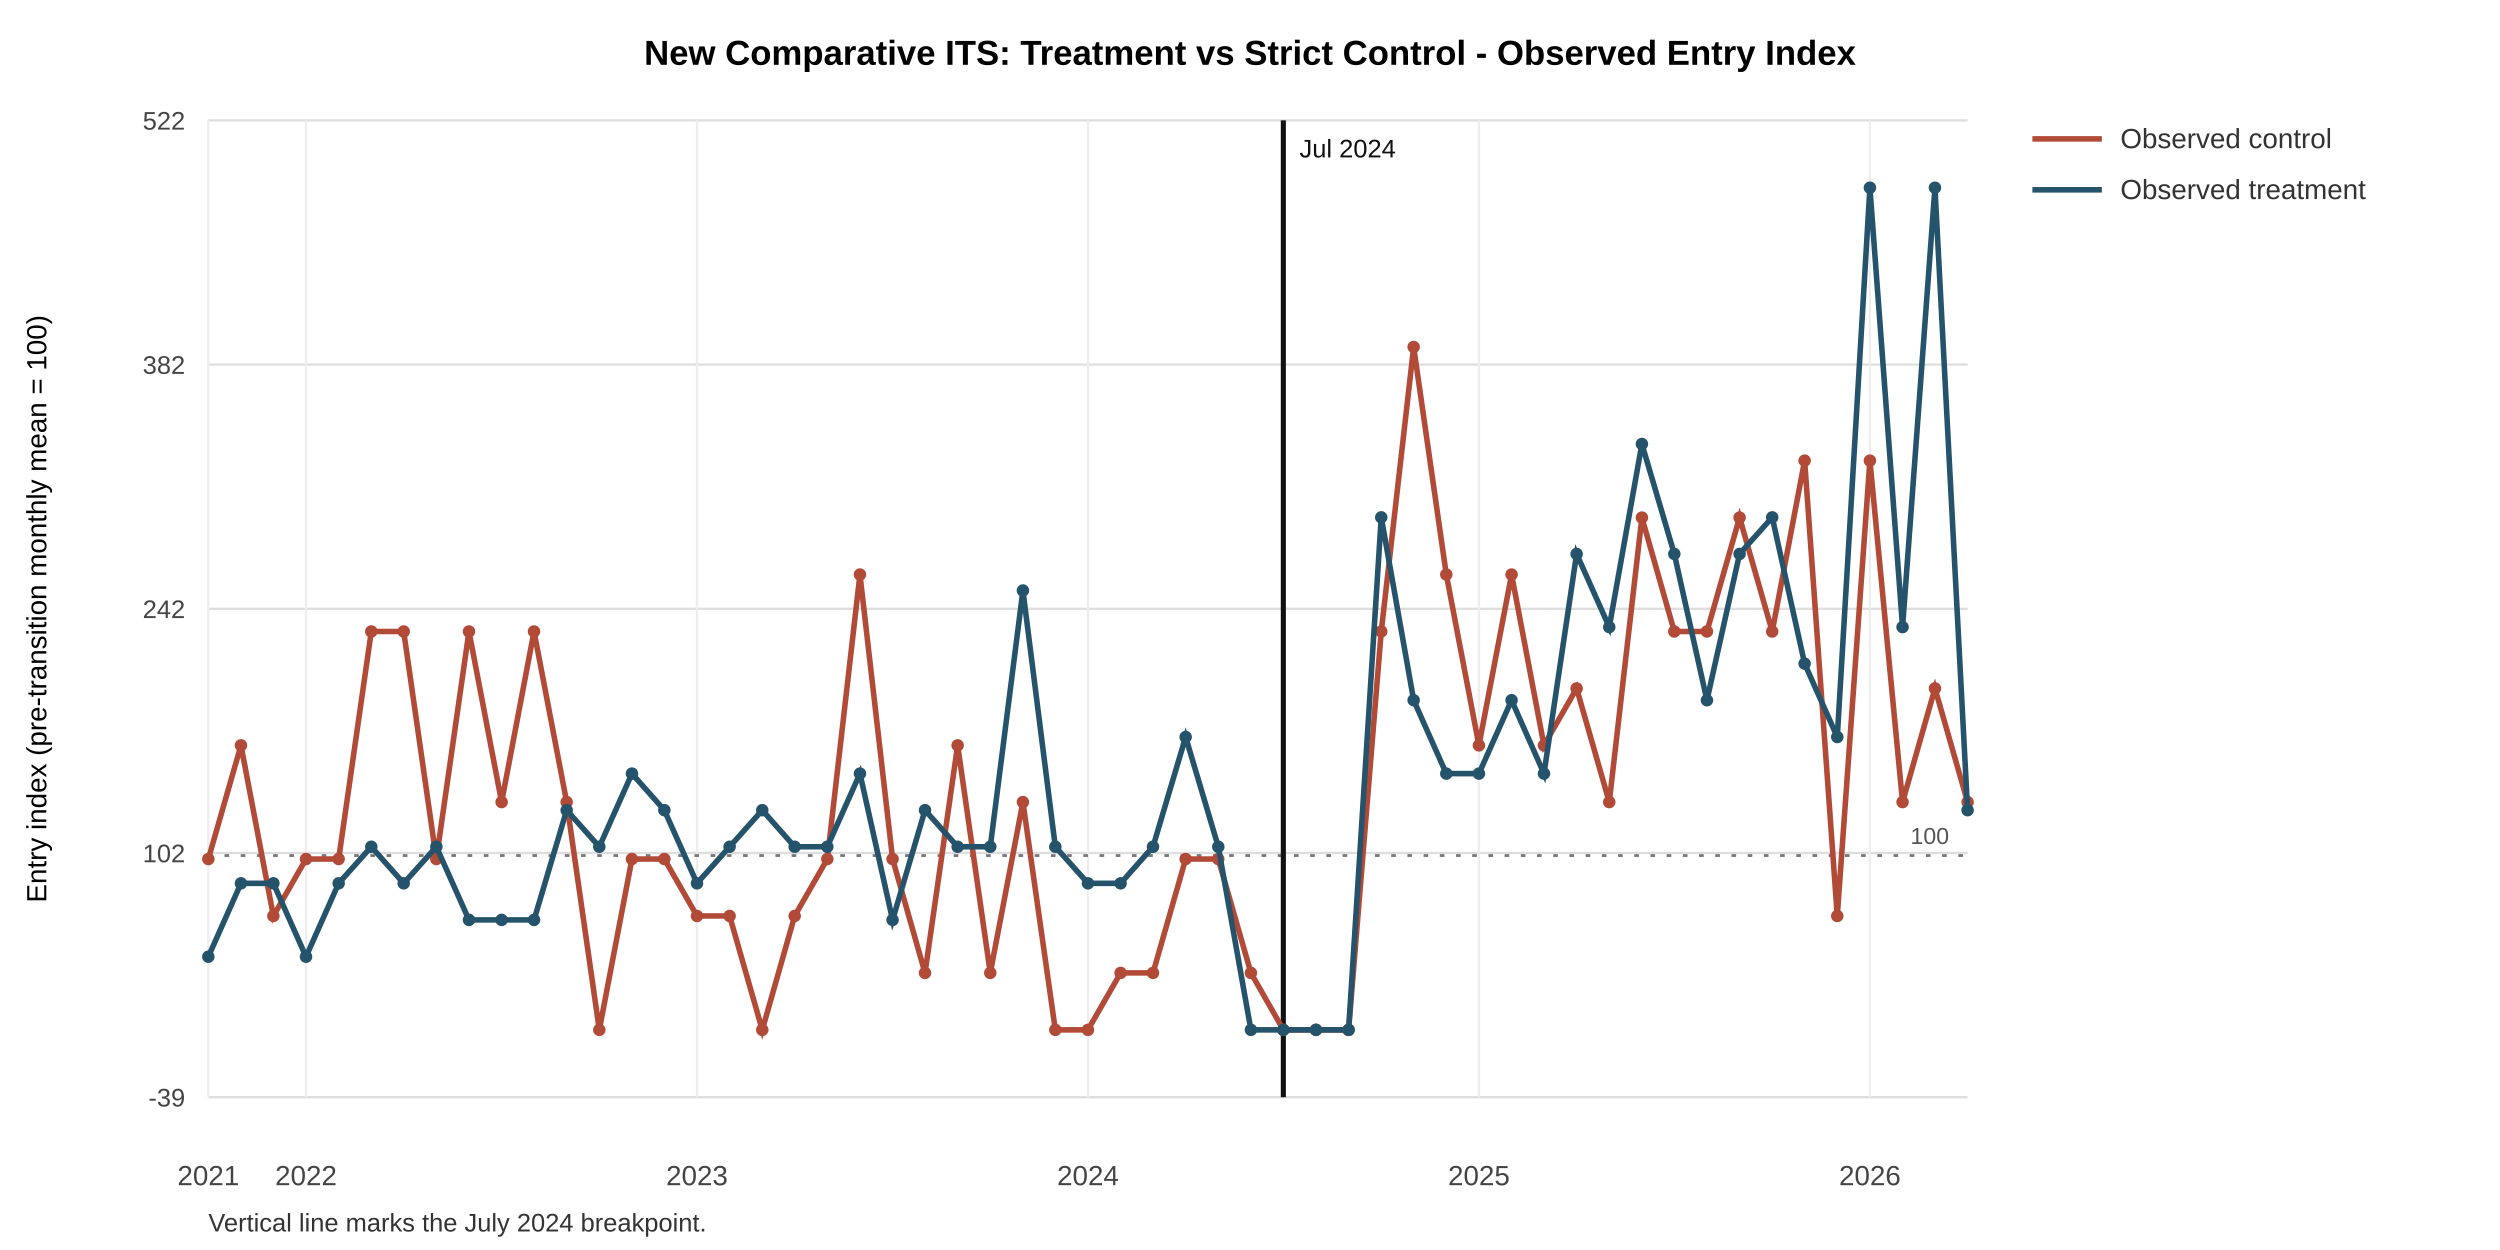
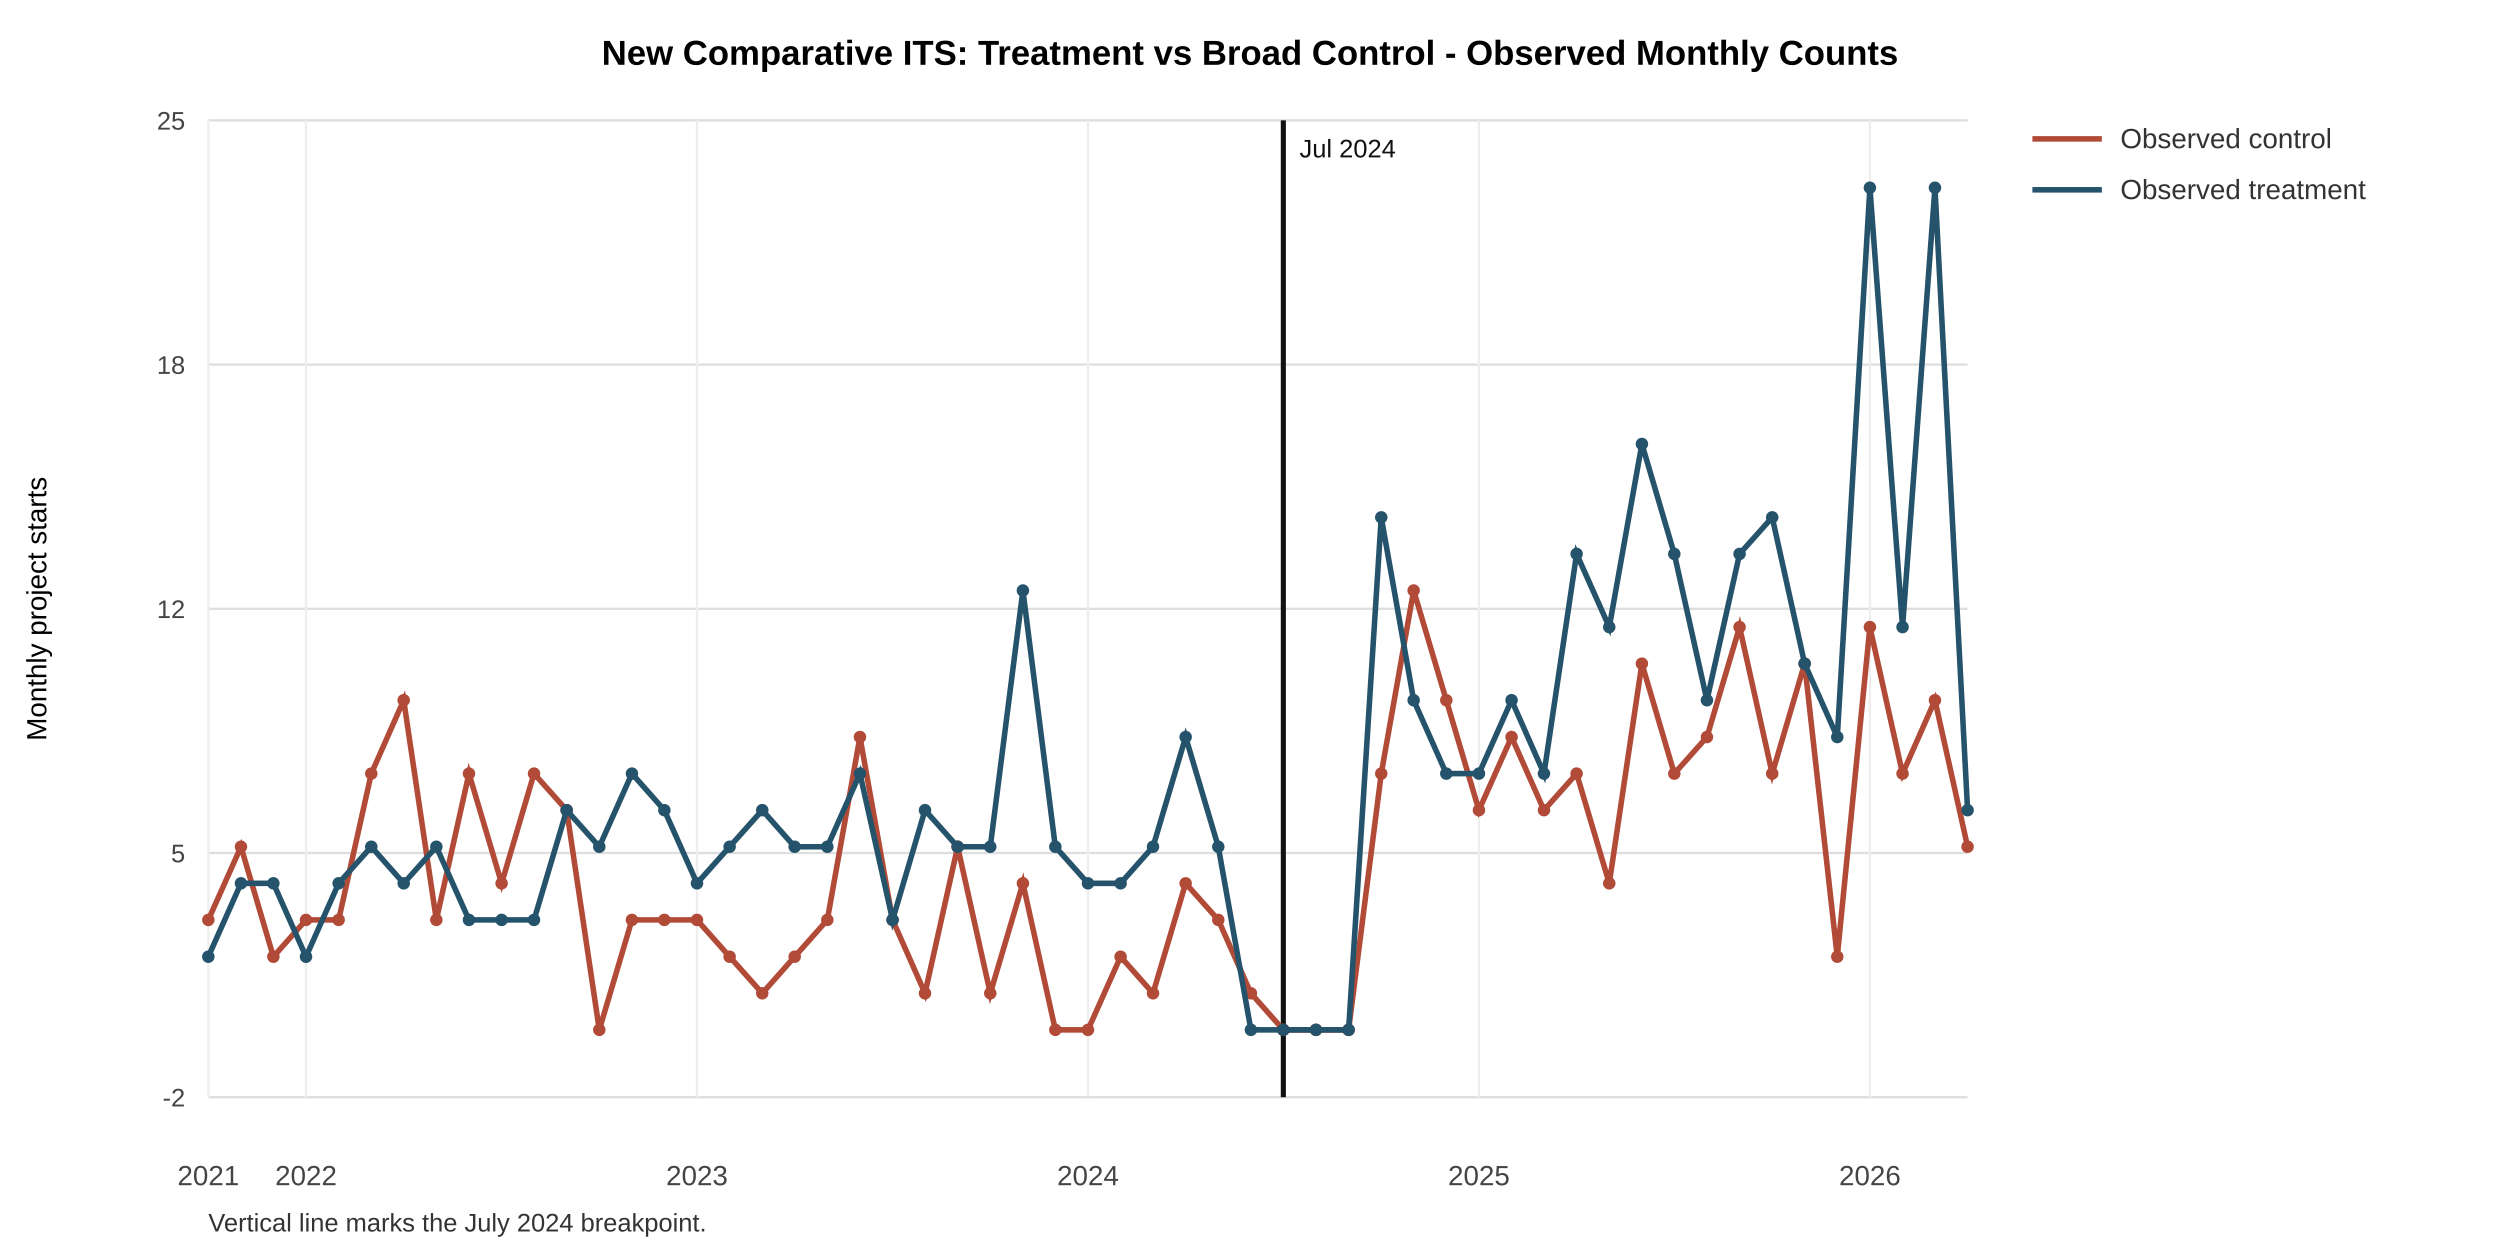
<svg xmlns="http://www.w3.org/2000/svg" width="1080" height="540" viewBox="0 0 1080 540">
  <rect width="100%" height="100%" fill="#ffffff" />
-   <text x="540.0" y="28" text-anchor="middle" font-family="Arial, sans-serif" font-size="15" font-weight="700">New Comparative ITS: Treatment vs Strict Control - Observed Entry Index</text>
+   <text x="540.0" y="28" text-anchor="middle" font-family="Arial, sans-serif" font-size="15" font-weight="700">New Comparative ITS: Treatment vs Broad Control - Observed Monthly Counts</text>
  <line x1="90" y1="474.0" x2="850" y2="474.0" stroke="#dedede" />
-   <text x="80" y="478.0" text-anchor="end" font-family="Arial, sans-serif" font-size="11" fill="#444">-39</text>
+   <text x="80" y="478.0" text-anchor="end" font-family="Arial, sans-serif" font-size="11" fill="#444">-2</text>
  <line x1="90" y1="368.5" x2="850" y2="368.5" stroke="#dedede" />
-   <text x="80" y="372.5" text-anchor="end" font-family="Arial, sans-serif" font-size="11" fill="#444">102</text>
+   <text x="80" y="372.5" text-anchor="end" font-family="Arial, sans-serif" font-size="11" fill="#444">5</text>
  <line x1="90" y1="263.0" x2="850" y2="263.0" stroke="#dedede" />
-   <text x="80" y="267.0" text-anchor="end" font-family="Arial, sans-serif" font-size="11" fill="#444">242</text>
+   <text x="80" y="267.0" text-anchor="end" font-family="Arial, sans-serif" font-size="11" fill="#444">12</text>
  <line x1="90" y1="157.5" x2="850" y2="157.5" stroke="#dedede" />
-   <text x="80" y="161.5" text-anchor="end" font-family="Arial, sans-serif" font-size="11" fill="#444">382</text>
+   <text x="80" y="161.5" text-anchor="end" font-family="Arial, sans-serif" font-size="11" fill="#444">18</text>
  <line x1="90" y1="52.0" x2="850" y2="52.0" stroke="#dedede" />
-   <text x="80" y="56.0" text-anchor="end" font-family="Arial, sans-serif" font-size="11" fill="#444">522</text>
+   <text x="80" y="56.0" text-anchor="end" font-family="Arial, sans-serif" font-size="11" fill="#444">25</text>
  <line x1="90.0" y1="52" x2="90.0" y2="474" stroke="#eeeeee" />
  <text x="90.0" y="512" text-anchor="middle" font-family="Arial, sans-serif" font-size="12" fill="#444">2021</text>
  <line x1="132.2" y1="52" x2="132.2" y2="474" stroke="#eeeeee" />
  <text x="132.2" y="512" text-anchor="middle" font-family="Arial, sans-serif" font-size="12" fill="#444">2022</text>
  <line x1="301.1" y1="52" x2="301.1" y2="474" stroke="#eeeeee" />
  <text x="301.1" y="512" text-anchor="middle" font-family="Arial, sans-serif" font-size="12" fill="#444">2023</text>
  <line x1="470.0" y1="52" x2="470.0" y2="474" stroke="#eeeeee" />
  <text x="470.0" y="512" text-anchor="middle" font-family="Arial, sans-serif" font-size="12" fill="#444">2024</text>
  <line x1="638.9" y1="52" x2="638.9" y2="474" stroke="#eeeeee" />
  <text x="638.9" y="512" text-anchor="middle" font-family="Arial, sans-serif" font-size="12" fill="#444">2025</text>
  <line x1="807.8" y1="52" x2="807.8" y2="474" stroke="#eeeeee" />
  <text x="807.8" y="512" text-anchor="middle" font-family="Arial, sans-serif" font-size="12" fill="#444">2026</text>
-   <line x1="90" y1="369.6" x2="850" y2="369.6" stroke="#777" stroke-width="1.2" stroke-dasharray="2 5" />
-   <text x="842" y="364.6" text-anchor="end" font-family="Arial, sans-serif" font-size="10" fill="#555">100</text>
  <line x1="554.4" y1="52" x2="554.4" y2="474" stroke="#111" stroke-width="2.2" />
  <text x="561.4" y="68" font-family="Arial, sans-serif" font-size="11" fill="#111">Jul 2024</text>
-   <polyline fill="none" stroke="#b24a38" stroke-width="2.4" points="90.0,371.1 104.1,322.0 118.1,395.7 132.2,371.1 146.3,371.1 160.4,272.8 174.4,272.8 188.5,371.1 202.6,272.8 216.7,346.5 230.7,272.8 244.8,346.5 258.9,444.9 273.0,371.1 287.0,371.1 301.1,395.7 315.2,395.7 329.3,444.9 343.3,395.7 357.4,371.1 371.5,248.2 385.6,371.1 399.6,420.3 413.7,322.0 427.8,420.3 441.9,346.5 455.9,444.9 470.0,444.9 484.1,420.3 498.1,420.3 512.2,371.1 526.3,371.1 540.4,420.3 554.4,444.9 568.5,444.9 582.6,444.9 596.7,272.8 610.7,149.9 624.8,248.2 638.9,322.0 653.0,248.2 667.0,322.0 681.1,297.4 695.2,346.5 709.3,223.6 723.3,272.8 737.4,272.8 751.5,223.6 765.6,272.8 779.6,199.0 793.7,395.7 807.8,199.0 821.9,346.5 835.9,297.4 850.0,346.5" />
-   <circle cx="90.0" cy="371.1" r="2.7" fill="#b24a38" />
-   <circle cx="104.1" cy="322.0" r="2.7" fill="#b24a38" />
-   <circle cx="118.1" cy="395.7" r="2.7" fill="#b24a38" />
-   <circle cx="132.2" cy="371.1" r="2.7" fill="#b24a38" />
-   <circle cx="146.3" cy="371.1" r="2.7" fill="#b24a38" />
-   <circle cx="160.4" cy="272.8" r="2.7" fill="#b24a38" />
-   <circle cx="174.4" cy="272.8" r="2.7" fill="#b24a38" />
-   <circle cx="188.5" cy="371.1" r="2.7" fill="#b24a38" />
-   <circle cx="202.6" cy="272.8" r="2.7" fill="#b24a38" />
-   <circle cx="216.7" cy="346.5" r="2.7" fill="#b24a38" />
-   <circle cx="230.7" cy="272.8" r="2.7" fill="#b24a38" />
-   <circle cx="244.8" cy="346.5" r="2.7" fill="#b24a38" />
+   <polyline fill="none" stroke="#b24a38" stroke-width="2.4" points="90.0,397.4 104.1,365.8 118.1,413.3 132.2,397.4 146.3,397.4 160.4,334.2 174.4,302.5 188.5,397.4 202.6,334.2 216.7,381.6 230.7,334.2 244.8,350.0 258.9,444.9 273.0,397.4 287.0,397.4 301.1,397.4 315.2,413.3 329.3,429.1 343.3,413.3 357.4,397.4 371.5,318.4 385.6,397.4 399.6,429.1 413.7,365.8 427.8,429.1 441.9,381.6 455.9,444.9 470.0,444.9 484.1,413.3 498.1,429.1 512.2,381.6 526.3,397.4 540.4,429.1 554.4,444.9 568.5,444.9 582.6,444.9 596.7,334.2 610.7,255.1 624.8,302.5 638.9,350.0 653.0,318.4 667.0,350.0 681.1,334.2 695.2,381.6 709.3,286.7 723.3,334.2 737.4,318.4 751.5,270.9 765.6,334.2 779.6,286.7 793.7,413.3 807.8,270.9 821.9,334.2 835.9,302.5 850.0,365.8" />
+   <circle cx="90.0" cy="397.4" r="2.7" fill="#b24a38" />
+   <circle cx="104.1" cy="365.8" r="2.7" fill="#b24a38" />
+   <circle cx="118.1" cy="413.3" r="2.7" fill="#b24a38" />
+   <circle cx="132.2" cy="397.4" r="2.7" fill="#b24a38" />
+   <circle cx="146.3" cy="397.4" r="2.7" fill="#b24a38" />
+   <circle cx="160.4" cy="334.2" r="2.7" fill="#b24a38" />
+   <circle cx="174.4" cy="302.5" r="2.7" fill="#b24a38" />
+   <circle cx="188.5" cy="397.4" r="2.7" fill="#b24a38" />
+   <circle cx="202.6" cy="334.2" r="2.7" fill="#b24a38" />
+   <circle cx="216.7" cy="381.6" r="2.7" fill="#b24a38" />
+   <circle cx="230.7" cy="334.2" r="2.7" fill="#b24a38" />
+   <circle cx="244.8" cy="350.0" r="2.7" fill="#b24a38" />
  <circle cx="258.9" cy="444.9" r="2.7" fill="#b24a38" />
-   <circle cx="273.0" cy="371.1" r="2.7" fill="#b24a38" />
-   <circle cx="287.0" cy="371.1" r="2.7" fill="#b24a38" />
-   <circle cx="301.1" cy="395.7" r="2.7" fill="#b24a38" />
-   <circle cx="315.2" cy="395.7" r="2.7" fill="#b24a38" />
-   <circle cx="329.3" cy="444.9" r="2.7" fill="#b24a38" />
-   <circle cx="343.3" cy="395.7" r="2.7" fill="#b24a38" />
-   <circle cx="357.4" cy="371.1" r="2.7" fill="#b24a38" />
-   <circle cx="371.5" cy="248.2" r="2.7" fill="#b24a38" />
-   <circle cx="385.6" cy="371.1" r="2.7" fill="#b24a38" />
-   <circle cx="399.6" cy="420.3" r="2.7" fill="#b24a38" />
-   <circle cx="413.7" cy="322.0" r="2.7" fill="#b24a38" />
-   <circle cx="427.8" cy="420.3" r="2.7" fill="#b24a38" />
-   <circle cx="441.9" cy="346.5" r="2.7" fill="#b24a38" />
+   <circle cx="273.0" cy="397.4" r="2.7" fill="#b24a38" />
+   <circle cx="287.0" cy="397.4" r="2.7" fill="#b24a38" />
+   <circle cx="301.1" cy="397.4" r="2.7" fill="#b24a38" />
+   <circle cx="315.2" cy="413.3" r="2.7" fill="#b24a38" />
+   <circle cx="329.3" cy="429.1" r="2.7" fill="#b24a38" />
+   <circle cx="343.3" cy="413.3" r="2.7" fill="#b24a38" />
+   <circle cx="357.4" cy="397.4" r="2.7" fill="#b24a38" />
+   <circle cx="371.5" cy="318.4" r="2.7" fill="#b24a38" />
+   <circle cx="385.6" cy="397.4" r="2.7" fill="#b24a38" />
+   <circle cx="399.6" cy="429.1" r="2.7" fill="#b24a38" />
+   <circle cx="413.7" cy="365.8" r="2.7" fill="#b24a38" />
+   <circle cx="427.8" cy="429.1" r="2.7" fill="#b24a38" />
+   <circle cx="441.9" cy="381.6" r="2.7" fill="#b24a38" />
  <circle cx="455.9" cy="444.9" r="2.7" fill="#b24a38" />
  <circle cx="470.0" cy="444.9" r="2.7" fill="#b24a38" />
-   <circle cx="484.1" cy="420.3" r="2.7" fill="#b24a38" />
-   <circle cx="498.1" cy="420.3" r="2.7" fill="#b24a38" />
-   <circle cx="512.2" cy="371.1" r="2.7" fill="#b24a38" />
-   <circle cx="526.3" cy="371.1" r="2.7" fill="#b24a38" />
-   <circle cx="540.4" cy="420.3" r="2.7" fill="#b24a38" />
+   <circle cx="484.1" cy="413.3" r="2.7" fill="#b24a38" />
+   <circle cx="498.1" cy="429.1" r="2.7" fill="#b24a38" />
+   <circle cx="512.2" cy="381.6" r="2.7" fill="#b24a38" />
+   <circle cx="526.3" cy="397.4" r="2.7" fill="#b24a38" />
+   <circle cx="540.4" cy="429.1" r="2.7" fill="#b24a38" />
  <circle cx="554.4" cy="444.9" r="2.7" fill="#b24a38" />
  <circle cx="568.5" cy="444.9" r="2.7" fill="#b24a38" />
  <circle cx="582.6" cy="444.9" r="2.7" fill="#b24a38" />
-   <circle cx="596.7" cy="272.8" r="2.7" fill="#b24a38" />
-   <circle cx="610.7" cy="149.9" r="2.7" fill="#b24a38" />
-   <circle cx="624.8" cy="248.2" r="2.7" fill="#b24a38" />
-   <circle cx="638.9" cy="322.0" r="2.7" fill="#b24a38" />
-   <circle cx="653.0" cy="248.2" r="2.7" fill="#b24a38" />
-   <circle cx="667.0" cy="322.0" r="2.7" fill="#b24a38" />
-   <circle cx="681.1" cy="297.4" r="2.7" fill="#b24a38" />
-   <circle cx="695.2" cy="346.5" r="2.7" fill="#b24a38" />
-   <circle cx="709.3" cy="223.6" r="2.7" fill="#b24a38" />
-   <circle cx="723.3" cy="272.8" r="2.7" fill="#b24a38" />
-   <circle cx="737.4" cy="272.8" r="2.7" fill="#b24a38" />
-   <circle cx="751.5" cy="223.6" r="2.7" fill="#b24a38" />
-   <circle cx="765.6" cy="272.8" r="2.7" fill="#b24a38" />
-   <circle cx="779.6" cy="199.0" r="2.7" fill="#b24a38" />
-   <circle cx="793.7" cy="395.7" r="2.7" fill="#b24a38" />
-   <circle cx="807.8" cy="199.0" r="2.7" fill="#b24a38" />
-   <circle cx="821.9" cy="346.5" r="2.7" fill="#b24a38" />
-   <circle cx="835.9" cy="297.4" r="2.7" fill="#b24a38" />
-   <circle cx="850.0" cy="346.5" r="2.7" fill="#b24a38" />
+   <circle cx="596.7" cy="334.2" r="2.7" fill="#b24a38" />
+   <circle cx="610.7" cy="255.1" r="2.7" fill="#b24a38" />
+   <circle cx="624.8" cy="302.5" r="2.7" fill="#b24a38" />
+   <circle cx="638.9" cy="350.0" r="2.7" fill="#b24a38" />
+   <circle cx="653.0" cy="318.4" r="2.7" fill="#b24a38" />
+   <circle cx="667.0" cy="350.0" r="2.7" fill="#b24a38" />
+   <circle cx="681.1" cy="334.2" r="2.7" fill="#b24a38" />
+   <circle cx="695.2" cy="381.6" r="2.7" fill="#b24a38" />
+   <circle cx="709.3" cy="286.7" r="2.7" fill="#b24a38" />
+   <circle cx="723.3" cy="334.2" r="2.7" fill="#b24a38" />
+   <circle cx="737.4" cy="318.4" r="2.7" fill="#b24a38" />
+   <circle cx="751.5" cy="270.9" r="2.7" fill="#b24a38" />
+   <circle cx="765.6" cy="334.2" r="2.7" fill="#b24a38" />
+   <circle cx="779.6" cy="286.7" r="2.7" fill="#b24a38" />
+   <circle cx="793.7" cy="413.3" r="2.7" fill="#b24a38" />
+   <circle cx="807.8" cy="270.9" r="2.7" fill="#b24a38" />
+   <circle cx="821.9" cy="334.2" r="2.7" fill="#b24a38" />
+   <circle cx="835.9" cy="302.5" r="2.7" fill="#b24a38" />
+   <circle cx="850.0" cy="365.8" r="2.7" fill="#b24a38" />
  <line x1="878" y1="60" x2="908" y2="60" stroke="#b24a38" stroke-width="2.4" />
  <text x="916" y="64" font-family="Arial, sans-serif" font-size="12" fill="#333">Observed control</text>
  <polyline fill="none" stroke="#24536b" stroke-width="2.4" points="90.0,413.3 104.1,381.6 118.1,381.6 132.2,413.3 146.3,381.6 160.4,365.8 174.4,381.6 188.5,365.8 202.6,397.4 216.7,397.4 230.7,397.4 244.8,350.0 258.9,365.8 273.0,334.2 287.0,350.0 301.1,381.6 315.2,365.8 329.3,350.0 343.3,365.8 357.4,365.8 371.5,334.2 385.6,397.4 399.6,350.0 413.7,365.8 427.8,365.8 441.9,255.1 455.9,365.8 470.0,381.6 484.1,381.6 498.1,365.8 512.2,318.4 526.3,365.8 540.4,444.9 554.4,444.9 568.5,444.9 582.6,444.9 596.7,223.5 610.7,302.5 624.8,334.2 638.9,334.2 653.0,302.5 667.0,334.2 681.1,239.3 695.2,270.9 709.3,191.8 723.3,239.3 737.4,302.5 751.5,239.3 765.6,223.5 779.6,286.7 793.7,318.4 807.8,81.1 821.9,270.9 835.9,81.1 850.0,350.0" />
  <circle cx="90.0" cy="413.3" r="2.7" fill="#24536b" />
  <circle cx="104.1" cy="381.6" r="2.7" fill="#24536b" />
  <circle cx="118.1" cy="381.6" r="2.7" fill="#24536b" />
  <circle cx="132.2" cy="413.3" r="2.7" fill="#24536b" />
  <circle cx="146.3" cy="381.6" r="2.7" fill="#24536b" />
  <circle cx="160.4" cy="365.8" r="2.7" fill="#24536b" />
  <circle cx="174.4" cy="381.6" r="2.7" fill="#24536b" />
  <circle cx="188.5" cy="365.8" r="2.7" fill="#24536b" />
  <circle cx="202.6" cy="397.4" r="2.7" fill="#24536b" />
  <circle cx="216.7" cy="397.4" r="2.7" fill="#24536b" />
  <circle cx="230.7" cy="397.4" r="2.7" fill="#24536b" />
  <circle cx="244.8" cy="350.0" r="2.7" fill="#24536b" />
  <circle cx="258.9" cy="365.8" r="2.7" fill="#24536b" />
  <circle cx="273.0" cy="334.2" r="2.7" fill="#24536b" />
  <circle cx="287.0" cy="350.0" r="2.7" fill="#24536b" />
  <circle cx="301.1" cy="381.6" r="2.7" fill="#24536b" />
  <circle cx="315.2" cy="365.8" r="2.7" fill="#24536b" />
  <circle cx="329.3" cy="350.0" r="2.7" fill="#24536b" />
  <circle cx="343.3" cy="365.8" r="2.7" fill="#24536b" />
  <circle cx="357.4" cy="365.8" r="2.7" fill="#24536b" />
  <circle cx="371.5" cy="334.2" r="2.7" fill="#24536b" />
  <circle cx="385.6" cy="397.4" r="2.7" fill="#24536b" />
  <circle cx="399.6" cy="350.0" r="2.7" fill="#24536b" />
  <circle cx="413.7" cy="365.8" r="2.7" fill="#24536b" />
  <circle cx="427.8" cy="365.8" r="2.7" fill="#24536b" />
  <circle cx="441.9" cy="255.1" r="2.7" fill="#24536b" />
  <circle cx="455.9" cy="365.8" r="2.7" fill="#24536b" />
  <circle cx="470.0" cy="381.6" r="2.7" fill="#24536b" />
  <circle cx="484.1" cy="381.6" r="2.7" fill="#24536b" />
  <circle cx="498.1" cy="365.8" r="2.7" fill="#24536b" />
  <circle cx="512.2" cy="318.4" r="2.7" fill="#24536b" />
  <circle cx="526.3" cy="365.8" r="2.7" fill="#24536b" />
  <circle cx="540.4" cy="444.9" r="2.7" fill="#24536b" />
  <circle cx="554.4" cy="444.9" r="2.7" fill="#24536b" />
  <circle cx="568.5" cy="444.9" r="2.7" fill="#24536b" />
  <circle cx="582.6" cy="444.9" r="2.7" fill="#24536b" />
  <circle cx="596.7" cy="223.5" r="2.7" fill="#24536b" />
  <circle cx="610.7" cy="302.5" r="2.7" fill="#24536b" />
  <circle cx="624.8" cy="334.2" r="2.7" fill="#24536b" />
  <circle cx="638.9" cy="334.2" r="2.7" fill="#24536b" />
  <circle cx="653.0" cy="302.5" r="2.7" fill="#24536b" />
  <circle cx="667.0" cy="334.2" r="2.7" fill="#24536b" />
  <circle cx="681.1" cy="239.3" r="2.7" fill="#24536b" />
  <circle cx="695.2" cy="270.9" r="2.7" fill="#24536b" />
  <circle cx="709.3" cy="191.8" r="2.7" fill="#24536b" />
  <circle cx="723.3" cy="239.3" r="2.7" fill="#24536b" />
  <circle cx="737.4" cy="302.5" r="2.7" fill="#24536b" />
  <circle cx="751.5" cy="239.3" r="2.7" fill="#24536b" />
  <circle cx="765.6" cy="223.5" r="2.7" fill="#24536b" />
  <circle cx="779.6" cy="286.7" r="2.7" fill="#24536b" />
  <circle cx="793.7" cy="318.4" r="2.7" fill="#24536b" />
  <circle cx="807.8" cy="81.1" r="2.7" fill="#24536b" />
  <circle cx="821.9" cy="270.9" r="2.7" fill="#24536b" />
  <circle cx="835.9" cy="81.1" r="2.7" fill="#24536b" />
  <circle cx="850.0" cy="350.0" r="2.7" fill="#24536b" />
  <line x1="878" y1="82" x2="908" y2="82" stroke="#24536b" stroke-width="2.4" />
  <text x="916" y="86" font-family="Arial, sans-serif" font-size="12" fill="#333">Observed treatment</text>
-   <text x="20" y="263.0" transform="rotate(-90 20 263.0)" text-anchor="middle" font-family="Arial, sans-serif" font-size="12">Entry index (pre-transition monthly mean = 100)</text>
+   <text x="20" y="263.0" transform="rotate(-90 20 263.0)" text-anchor="middle" font-family="Arial, sans-serif" font-size="12">Monthly project starts</text>
  <text x="90" y="532" font-family="Arial, sans-serif" font-size="11" fill="#333">Vertical line marks the July 2024 breakpoint.</text>
</svg>
